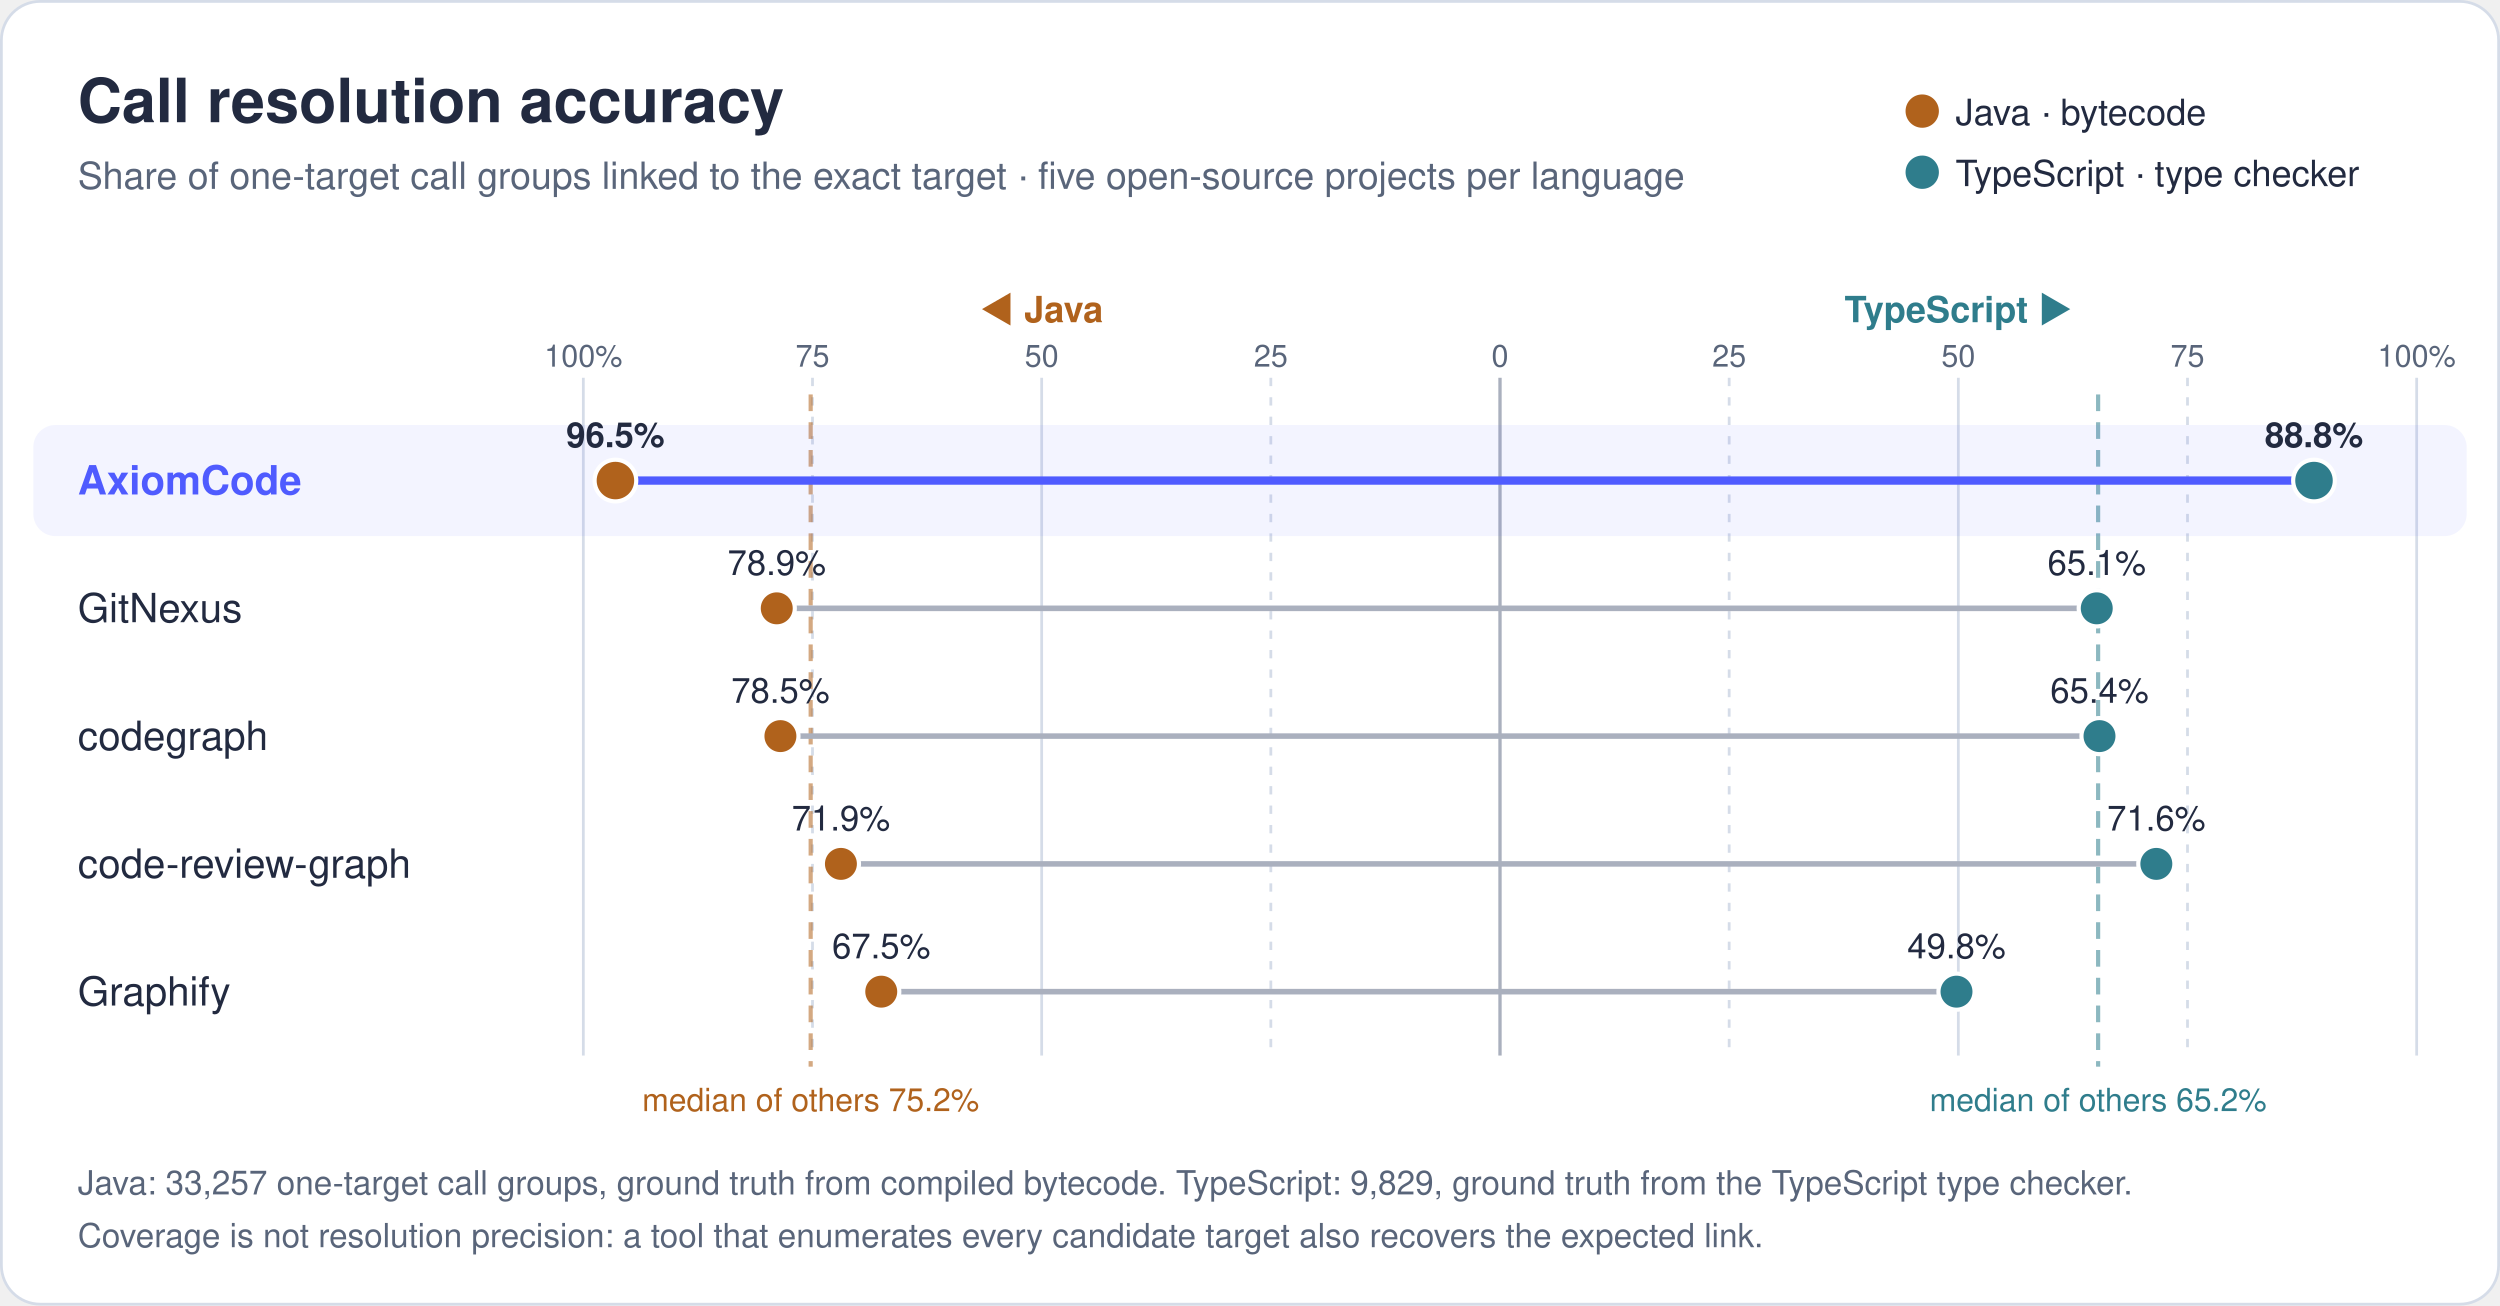
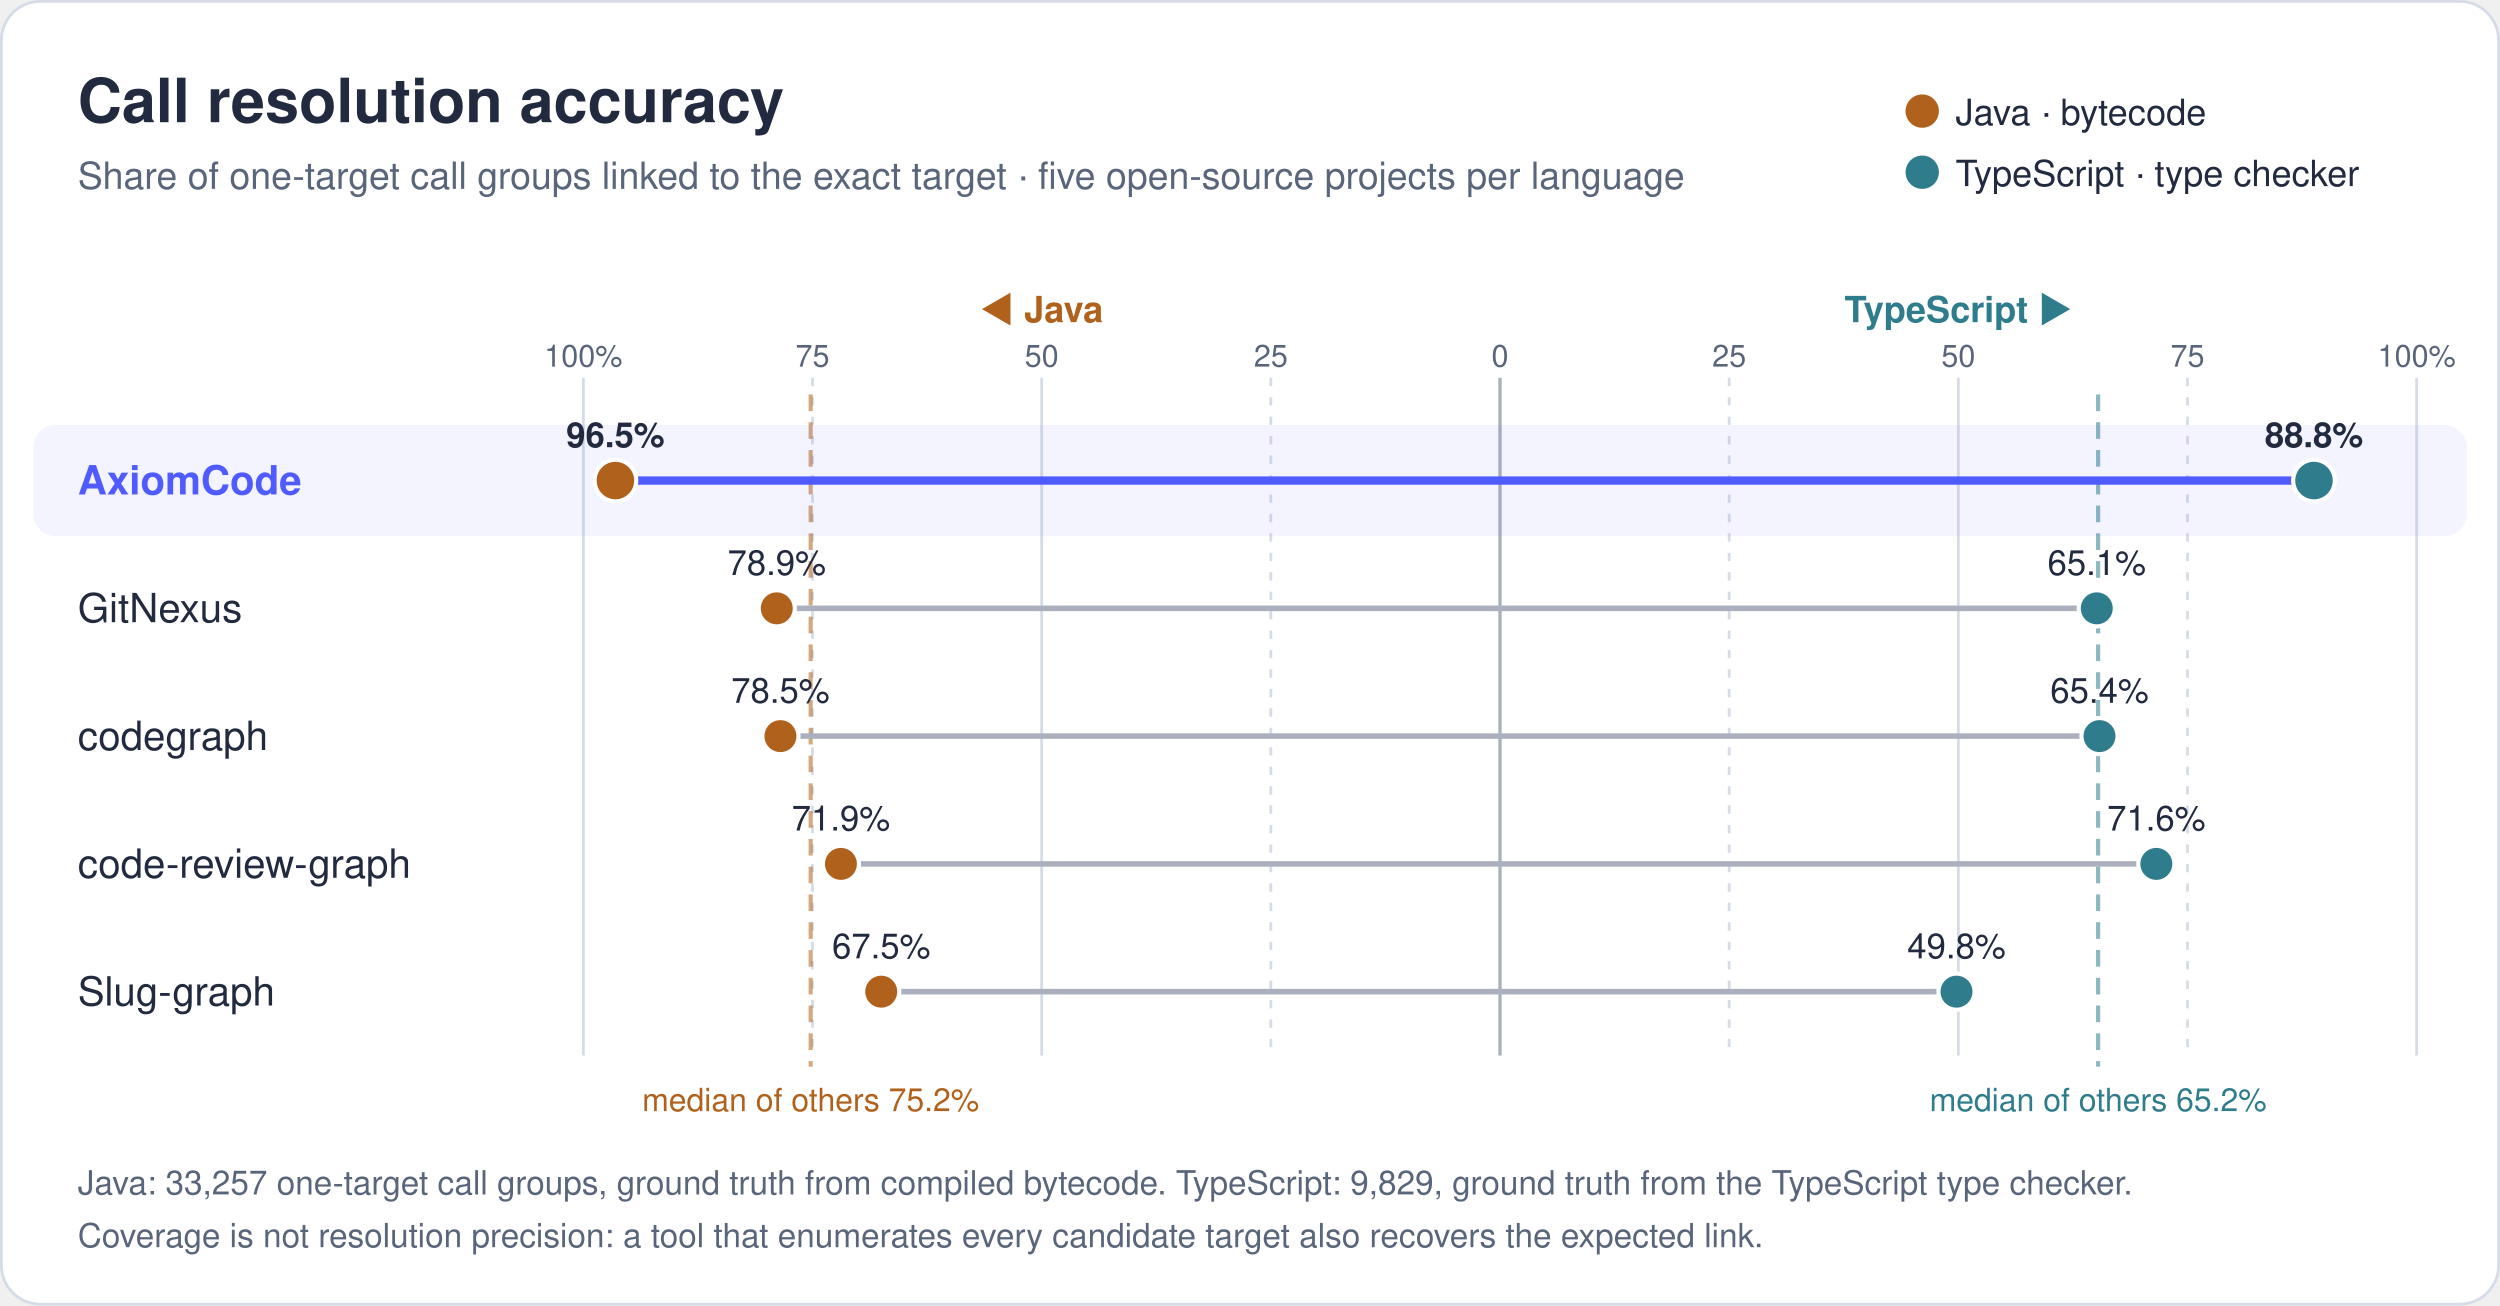
<svg xmlns="http://www.w3.org/2000/svg" width="900" height="470" viewBox="0 0 900 470" font-family="-apple-system,BlinkMacSystemFont,Segoe UI,Helvetica,Arial,sans-serif" role="img" aria-labelledby="t d">
  <rect x="0.5" y="0.5" width="899" height="469" rx="14" fill="#ffffff" stroke="#d5dce8" />
  <text x="28" y="44" font-size="22" font-weight="700" fill="#222a40">Call resolution accuracy</text>
  <text x="28" y="68" font-size="13.5" fill="#59657a">Share of one-target call groups linked to the exact target · five open-source projects per language</text>
  <circle cx="692" cy="40" r="6" fill="#b0621c" />
  <text x="704" y="45" font-size="13" fill="#222a40">Java · bytecode</text>
  <circle cx="692" cy="62" r="6" fill="#2f7d8c" />
  <text x="704" y="67" font-size="13" fill="#222a40">TypeScript · type checker</text>
  <text x="375.0" y="116" font-size="13" font-weight="600" fill="#b0621c" text-anchor="middle">◀ Java</text>
  <text x="705.0" y="116" font-size="13" font-weight="600" fill="#2f7d8c" text-anchor="middle">TypeScript ▶</text>
  <line x1="210.0" y1="136" x2="210.0" y2="380" stroke="#d5dce8" stroke-width="1" />
  <text x="210.0" y="132" font-size="11" fill="#59657a" text-anchor="middle">100%</text>
  <line x1="870.0" y1="136" x2="870.0" y2="380" stroke="#d5dce8" stroke-width="1" />
  <text x="870.0" y="132" font-size="11" fill="#59657a" text-anchor="middle">100%</text>
  <line x1="787.5" y1="136" x2="787.5" y2="380" stroke="#d5dce8" stroke-width="1" stroke-dasharray="3 4" />
  <text x="787.5" y="132" font-size="11" fill="#59657a" text-anchor="middle">75</text>
  <line x1="292.5" y1="136" x2="292.5" y2="380" stroke="#d5dce8" stroke-width="1" stroke-dasharray="3 4" />
  <text x="292.5" y="132" font-size="11" fill="#59657a" text-anchor="middle">75</text>
  <line x1="705.0" y1="136" x2="705.0" y2="380" stroke="#d5dce8" stroke-width="1" />
  <text x="705.0" y="132" font-size="11" fill="#59657a" text-anchor="middle">50</text>
  <line x1="375.0" y1="136" x2="375.0" y2="380" stroke="#d5dce8" stroke-width="1" />
  <text x="375.0" y="132" font-size="11" fill="#59657a" text-anchor="middle">50</text>
  <line x1="457.5" y1="136" x2="457.5" y2="380" stroke="#d5dce8" stroke-width="1" stroke-dasharray="3 4" />
  <text x="457.5" y="132" font-size="11" fill="#59657a" text-anchor="middle">25</text>
  <line x1="622.5" y1="136" x2="622.5" y2="380" stroke="#d5dce8" stroke-width="1" stroke-dasharray="3 4" />
  <text x="622.5" y="132" font-size="11" fill="#59657a" text-anchor="middle">25</text>
  <line x1="540.0" y1="136" x2="540.0" y2="380" stroke="#aab0be" stroke-width="1.2" />
  <text x="540.0" y="132" font-size="11" fill="#59657a" text-anchor="middle">0</text>
  <line x1="291.84" y1="142" x2="291.84" y2="384" stroke="#b0621c" stroke-opacity=".55" stroke-width="1.5" stroke-dasharray="6 4" />
  <text x="291.84" y="400" font-size="11.5" fill="#b0621c" text-anchor="middle">median of others 75.2%</text>
  <line x1="755.325" y1="142" x2="755.325" y2="384" stroke="#2f7d8c" stroke-opacity=".55" stroke-width="1.5" stroke-dasharray="6 4" />
  <text x="755.325" y="400" font-size="11.5" fill="#2f7d8c" text-anchor="middle">median of others 65.2%</text>
  <rect x="12" y="153.0" width="876" height="40" rx="8" fill="#4f5bff" fill-opacity=".07" />
  <text x="28" y="178.0" font-size="14.5" font-weight="700" fill="#4f5bff">AxiomCode</text>
  <line x1="221.55" y1="173.0" x2="833.04" y2="173.0" stroke="#4f5bff" stroke-width="3" stroke-linecap="round" />
  <circle cx="221.55" cy="173.0" r="7.5" fill="#b0621c" stroke="#fff" stroke-width="1.5" />
  <circle cx="833.04" cy="173.0" r="7.5" fill="#2f7d8c" stroke="#fff" stroke-width="1.5" />
  <text x="221.55" y="161.0" font-size="12.5" font-weight="700" fill="#222a40" text-anchor="middle">96.5%</text>
  <text x="833.04" y="161.0" font-size="12.5" font-weight="700" fill="#222a40" text-anchor="middle">88.8%</text>
  <text x="28" y="224.0" font-size="14.5" font-weight="500" fill="#222a40">GitNexus</text>
  <line x1="279.63" y1="219.0" x2="754.83" y2="219.0" stroke="#aab0be" stroke-width="2" stroke-linecap="round" />
  <circle cx="279.63" cy="219.0" r="6.5" fill="#b0621c" stroke="#fff" stroke-width="1.5" />
  <circle cx="754.83" cy="219.0" r="6.5" fill="#2f7d8c" stroke="#fff" stroke-width="1.5" />
  <text x="279.63" y="207.0" font-size="12.5" font-weight="500" fill="#222a40" text-anchor="middle">78.9%</text>
  <text x="754.83" y="207.0" font-size="12.5" font-weight="500" fill="#222a40" text-anchor="middle">65.1%</text>
  <text x="28" y="270.0" font-size="14.5" font-weight="500" fill="#222a40">codegraph</text>
  <line x1="280.95" y1="265.0" x2="755.82" y2="265.0" stroke="#aab0be" stroke-width="2" stroke-linecap="round" />
  <circle cx="280.95" cy="265.0" r="6.5" fill="#b0621c" stroke="#fff" stroke-width="1.5" />
  <circle cx="755.82" cy="265.0" r="6.5" fill="#2f7d8c" stroke="#fff" stroke-width="1.5" />
  <text x="280.95" y="253.0" font-size="12.5" font-weight="500" fill="#222a40" text-anchor="middle">78.5%</text>
  <text x="755.82" y="253.0" font-size="12.5" font-weight="500" fill="#222a40" text-anchor="middle">65.4%</text>
  <text x="28" y="316.0" font-size="14.5" font-weight="500" fill="#222a40">code-review-graph</text>
  <line x1="302.73" y1="311.0" x2="776.28" y2="311.0" stroke="#aab0be" stroke-width="2" stroke-linecap="round" />
  <circle cx="302.73" cy="311.0" r="6.5" fill="#b0621c" stroke="#fff" stroke-width="1.5" />
  <circle cx="776.28" cy="311.0" r="6.5" fill="#2f7d8c" stroke="#fff" stroke-width="1.5" />
  <text x="302.73" y="299.0" font-size="12.5" font-weight="500" fill="#222a40" text-anchor="middle">71.9%</text>
  <text x="776.28" y="299.0" font-size="12.5" font-weight="500" fill="#222a40" text-anchor="middle">71.6%</text>
-   <text x="28" y="362.0" font-size="14.5" font-weight="500" fill="#222a40">Graphify</text>
+   <text x="28" y="362.0" font-size="14.5" font-weight="500" fill="#222a40">Slug-graph</text>
  <line x1="317.25" y1="357.0" x2="704.34" y2="357.0" stroke="#aab0be" stroke-width="2" stroke-linecap="round" />
  <circle cx="317.25" cy="357.0" r="6.5" fill="#b0621c" stroke="#fff" stroke-width="1.5" />
  <circle cx="704.34" cy="357.0" r="6.5" fill="#2f7d8c" stroke="#fff" stroke-width="1.5" />
  <text x="317.25" y="345.0" font-size="12.5" font-weight="500" fill="#222a40" text-anchor="middle">67.5%</text>
  <text x="704.34" y="345.0" font-size="12.5" font-weight="500" fill="#222a40" text-anchor="middle">49.8%</text>
  <text x="28" y="430" font-size="12" fill="#59657a">Java: 33,257 one-target call groups, ground truth from compiled bytecode. TypeScript: 9,829, ground truth from the TypeScript type checker.</text>
  <text x="28" y="449" font-size="12" fill="#59657a">Coverage is not resolution precision: a tool that enumerates every candidate target also recovers the expected link.</text>
</svg>
